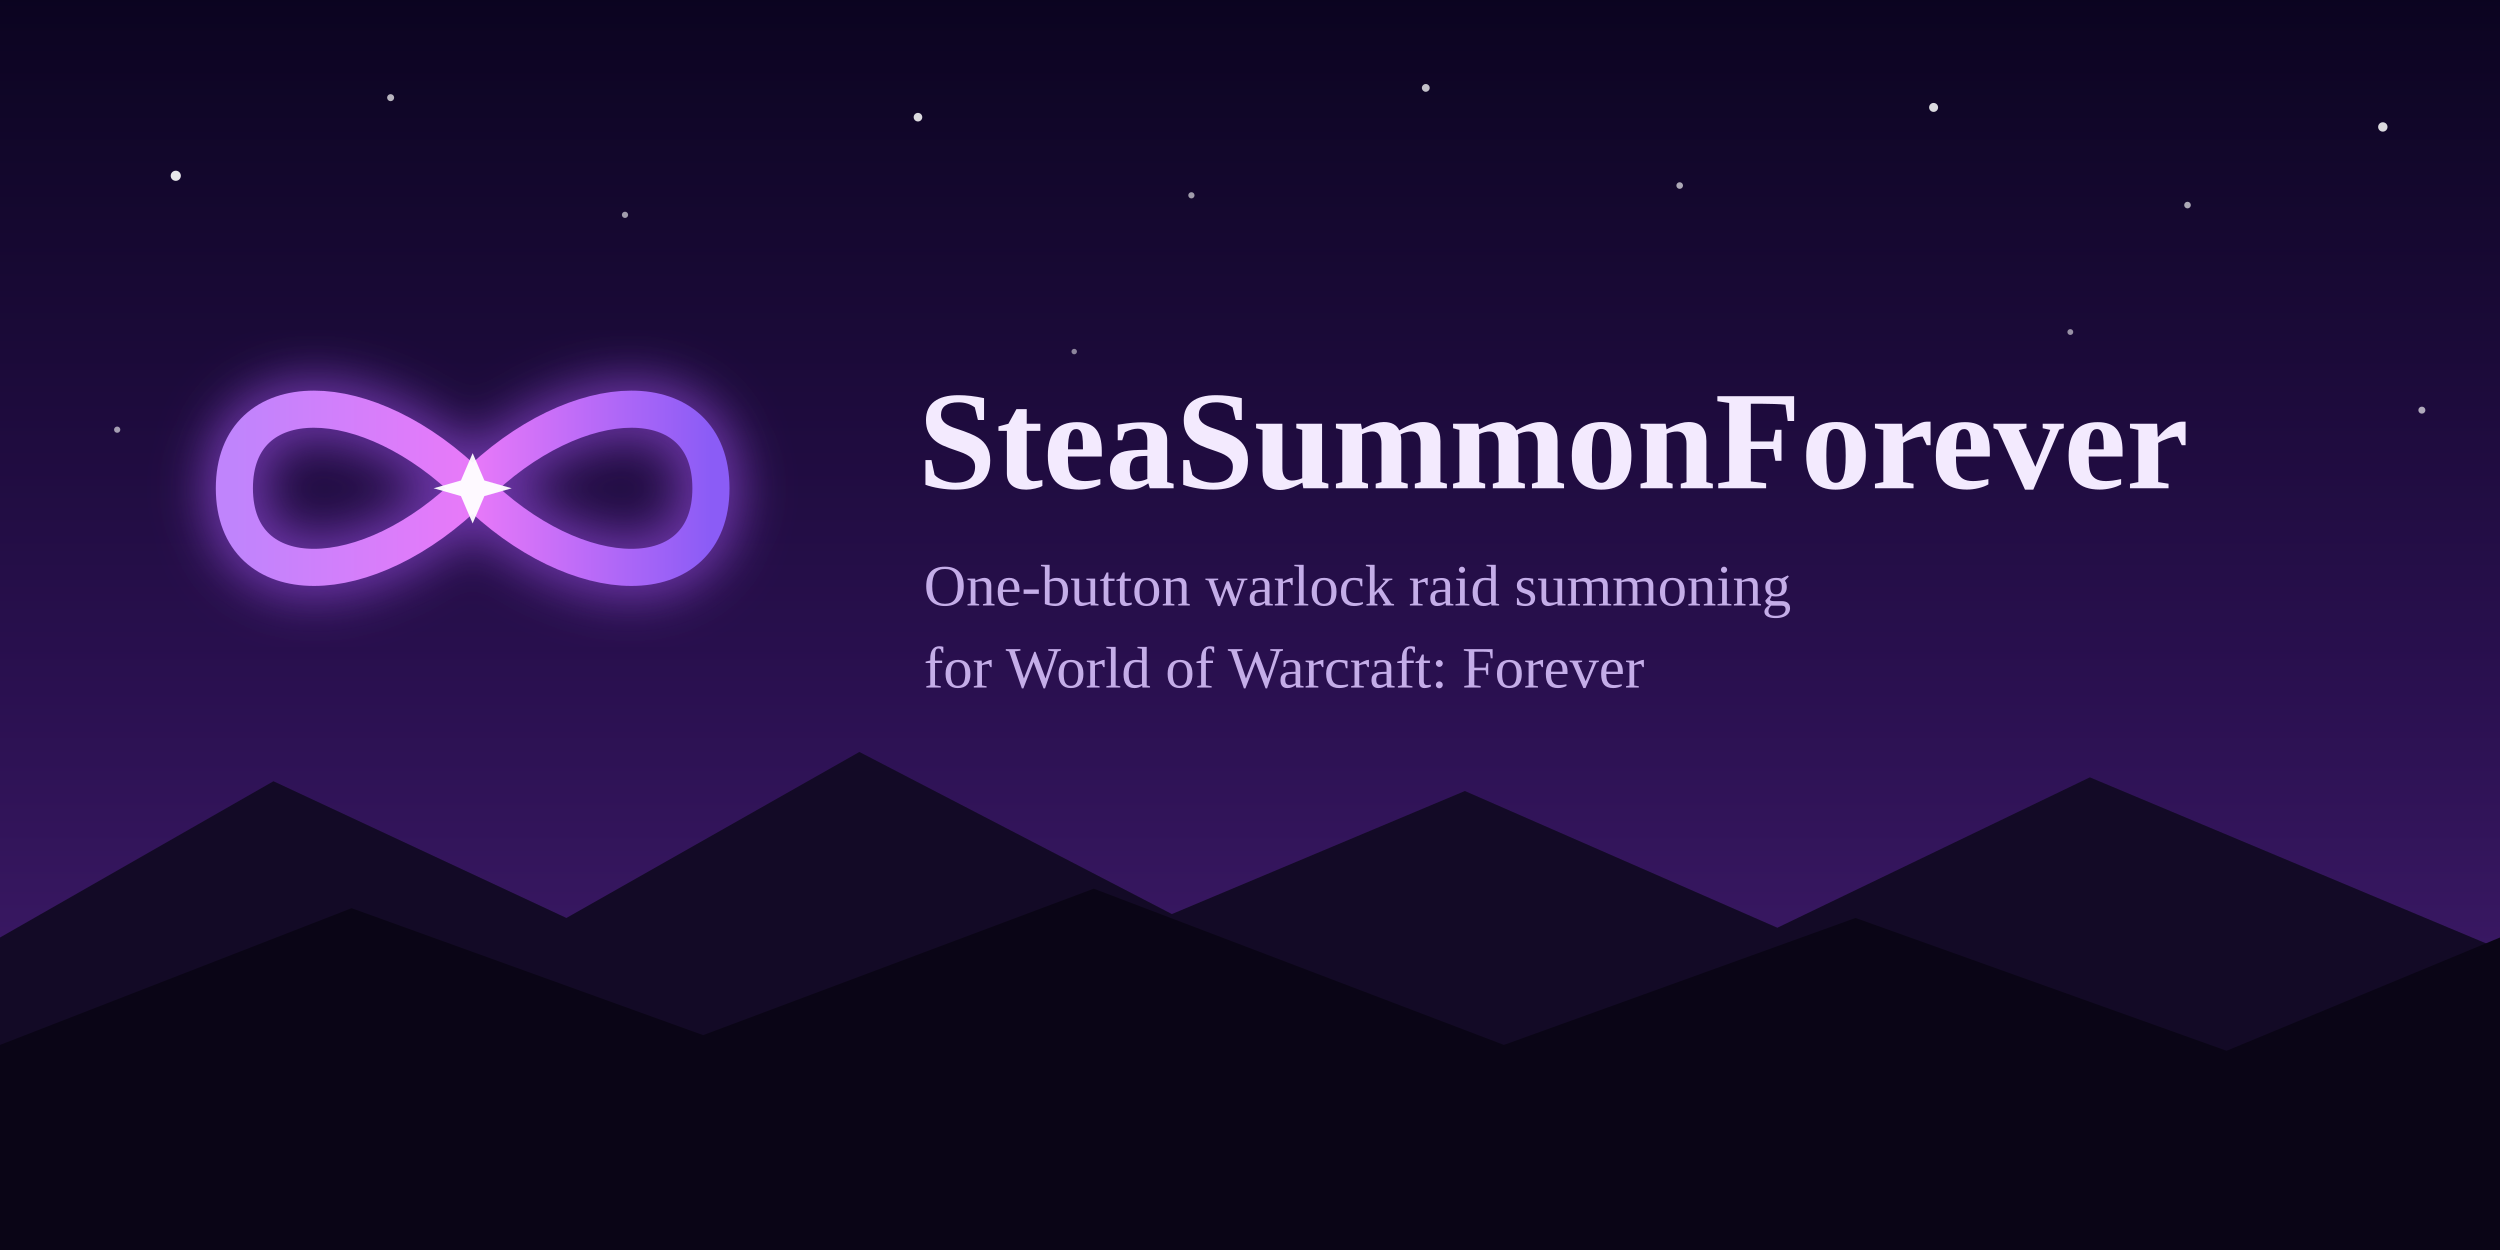
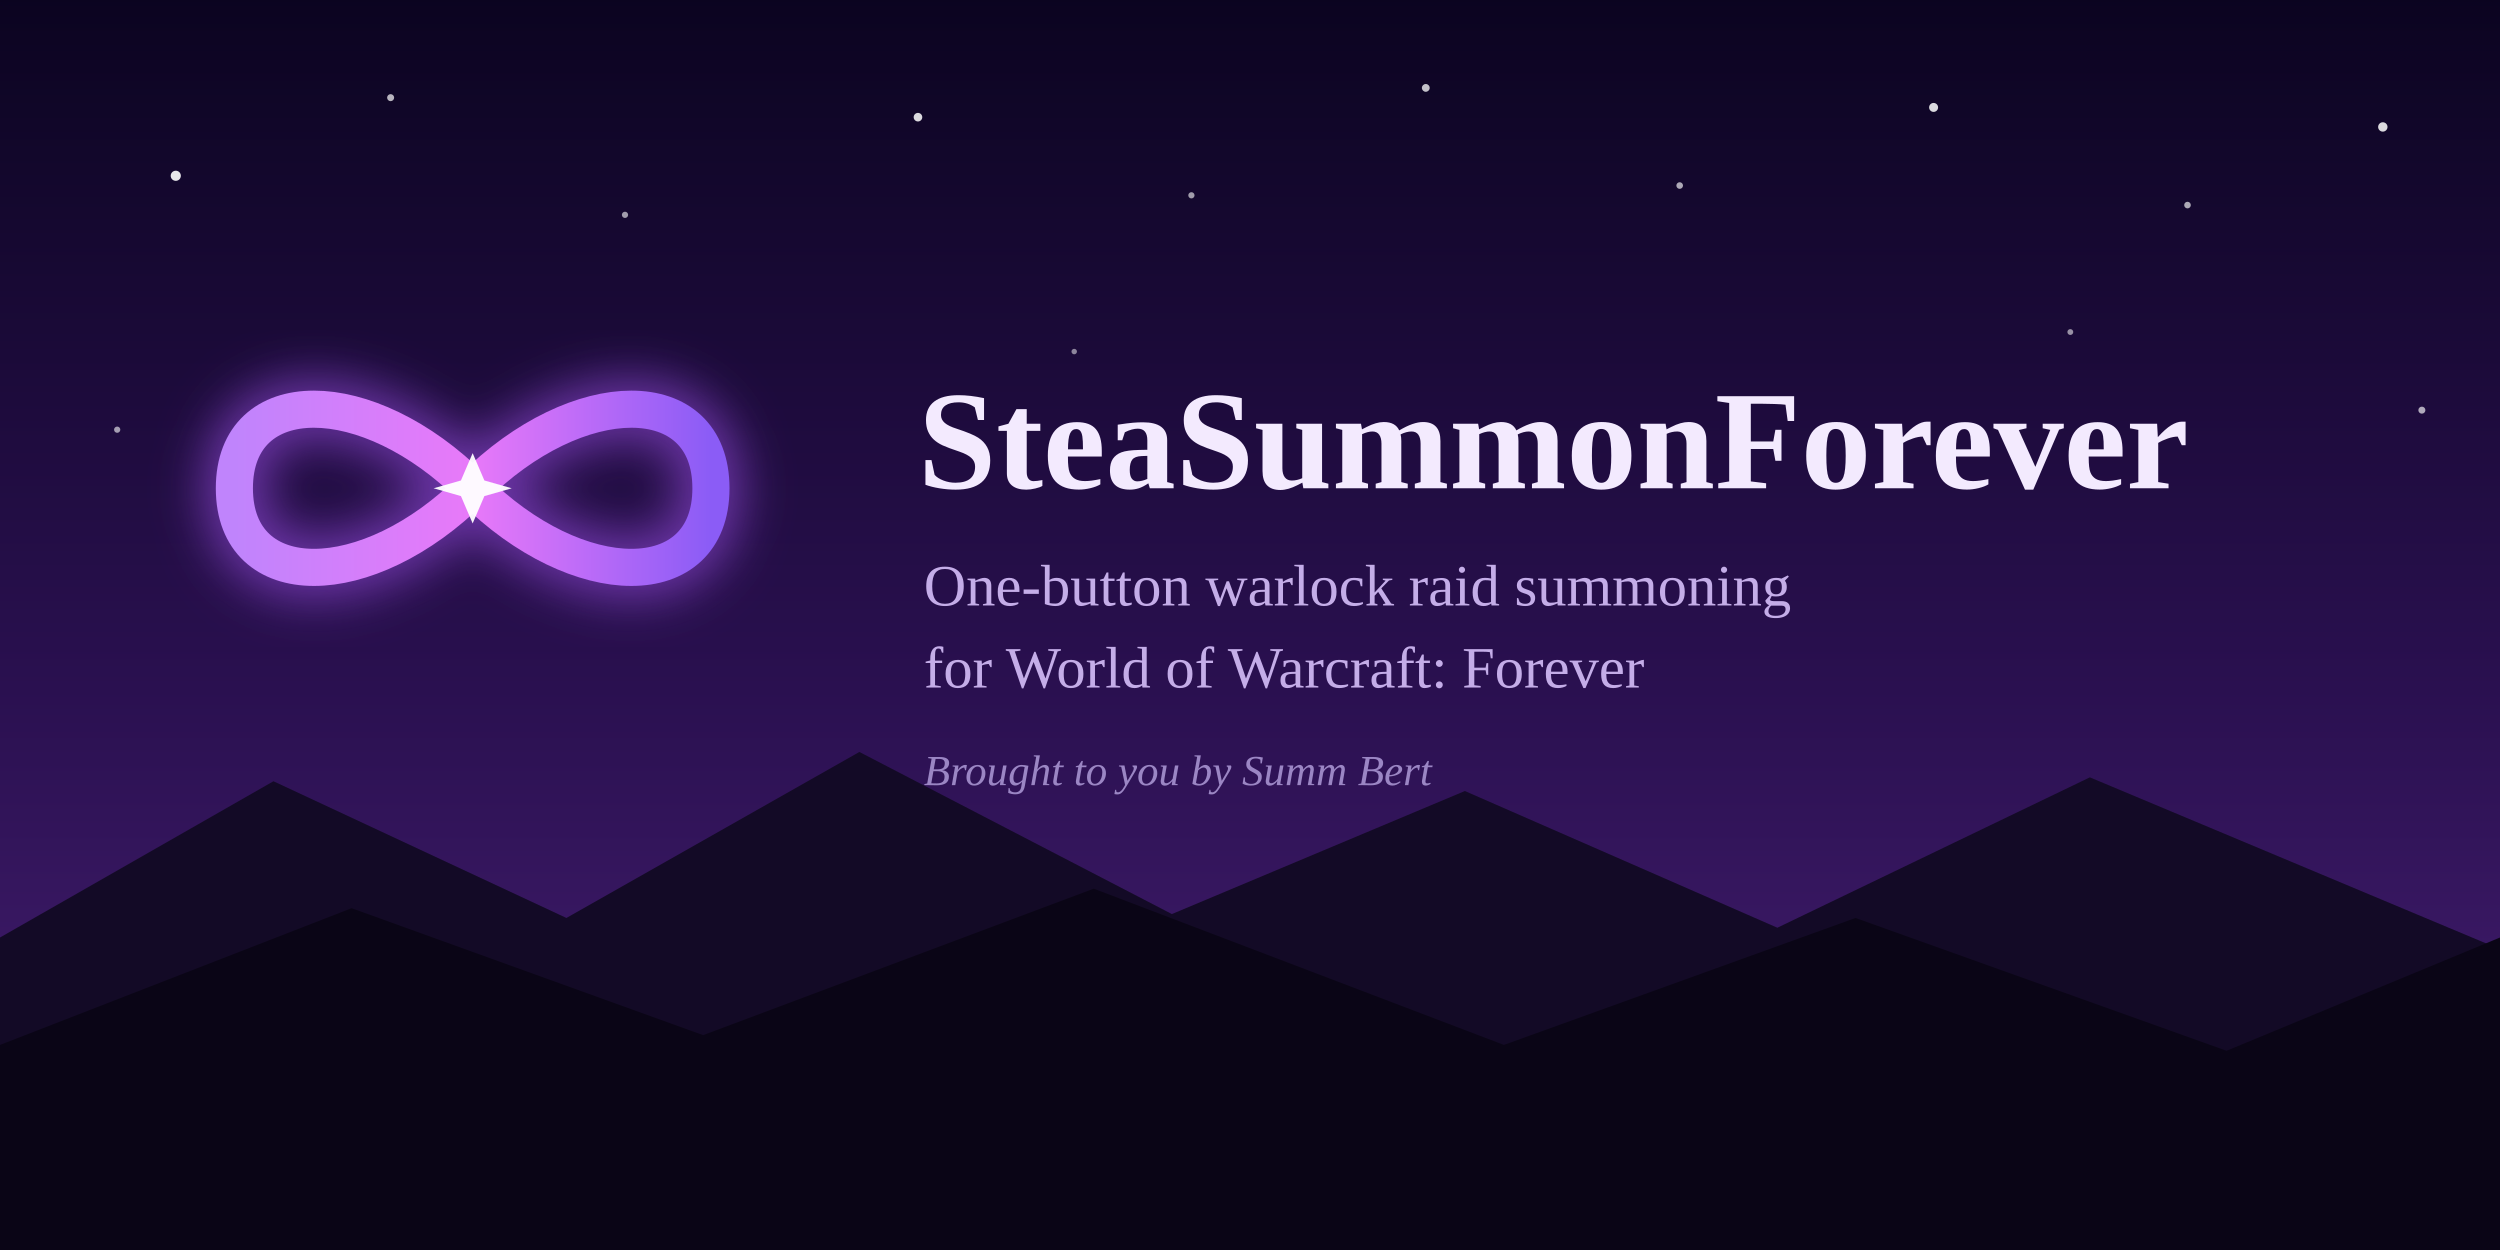
<svg xmlns="http://www.w3.org/2000/svg" width="1280" height="640" viewBox="0 0 1280 640" role="img" aria-label="SteaSummonForever banner: glowing infinity summoning portal in a twilight sky over mountains, with the addon name">
  <defs>
    <linearGradient id="sky" x1="0" y1="0" x2="0" y2="1">
      <stop offset="0" stop-color="#0B0420" />
      <stop offset="0.55" stop-color="#2A1050" />
      <stop offset="1" stop-color="#4A2178" />
    </linearGradient>
    <linearGradient id="portal" x1="0" y1="0" x2="1" y2="0">
      <stop offset="0" stop-color="#C084FC" />
      <stop offset="0.5" stop-color="#E879F9" />
      <stop offset="1" stop-color="#8B5CF6" />
    </linearGradient>
    <filter id="glow" x="-50%" y="-50%" width="200%" height="200%">
      <feGaussianBlur stdDeviation="12" />
    </filter>
  </defs>
  <rect width="1280" height="640" fill="url(#sky)" />
  <g fill="#FFFFFF">
    <circle cx="90" cy="90" r="2.6" opacity="0.9" />
    <circle cx="200" cy="50" r="1.8" opacity="0.7" />
    <circle cx="320" cy="110" r="1.6" opacity="0.6" />
    <circle cx="470" cy="60" r="2.2" opacity="0.85" />
    <circle cx="610" cy="100" r="1.6" opacity="0.6" />
    <circle cx="730" cy="45" r="2" opacity="0.75" />
    <circle cx="860" cy="95" r="1.7" opacity="0.65" />
    <circle cx="990" cy="55" r="2.3" opacity="0.85" />
    <circle cx="1120" cy="105" r="1.7" opacity="0.65" />
    <circle cx="1220" cy="65" r="2.4" opacity="0.85" />
    <circle cx="60" cy="220" r="1.6" opacity="0.6" />
    <circle cx="1240" cy="210" r="1.8" opacity="0.65" />
    <circle cx="550" cy="180" r="1.4" opacity="0.5" />
    <circle cx="1060" cy="170" r="1.5" opacity="0.55" />
  </g>
  <g transform="translate(60, 60)">
    <path d="M 60 190 C 60 136 128 136 182 190 C 236 244 304 244 304 190 C 304 136 236 136 182 190 C 128 244 60 244 60 190 Z" fill="none" stroke="#A855F7" stroke-width="32" stroke-linecap="round" opacity="0.55" filter="url(#glow)" />
    <path d="M 60 190 C 60 136 128 136 182 190 C 236 244 304 244 304 190 C 304 136 236 136 182 190 C 128 244 60 244 60 190 Z" fill="none" stroke="url(#portal)" stroke-width="19" stroke-linecap="round" />
    <path d="M 182 172 L 188 186 L 202 190 L 188 194 L 182 208 L 176 194 L 162 190 L 176 186 Z" fill="#FFFFFF" opacity="0.95" />
  </g>
  <g font-family="Georgia, 'Times New Roman', serif" fill="#F3EAFE">
    <text x="470" y="250" font-size="72" font-weight="bold">SteaSummonForever</text>
    <text x="473" y="310" font-size="30" fill="#C4ADE8">One-button warlock raid summoning</text>
    <text x="473" y="352" font-size="30" fill="#C4ADE8">for World of Warcraft: Forever</text>
+     <text x="473" y="402" font-size="22" font-style="italic" fill="#9B86C4">Brought to you by Summ Bert</text>
  </g>
  <path d="M 0 480 L 140 400 L 290 470 L 440 385 L 600 468 L 750 405 L 910 475 L 1070 398 L 1280 486 L 1280 640 L 0 640 Z" fill="#130A26" />
  <path d="M 0 535 L 180 465 L 360 530 L 560 455 L 770 535 L 950 470 L 1140 538 L 1280 480 L 1280 640 L 0 640 Z" fill="#0A0516" />
  <g fill="#0A0516">
    <path d="M 220 560 L 238 505 L 256 560 Z" />
    <path d="M 1010 565 L 1030 508 L 1050 565 Z" />
  </g>
</svg>
